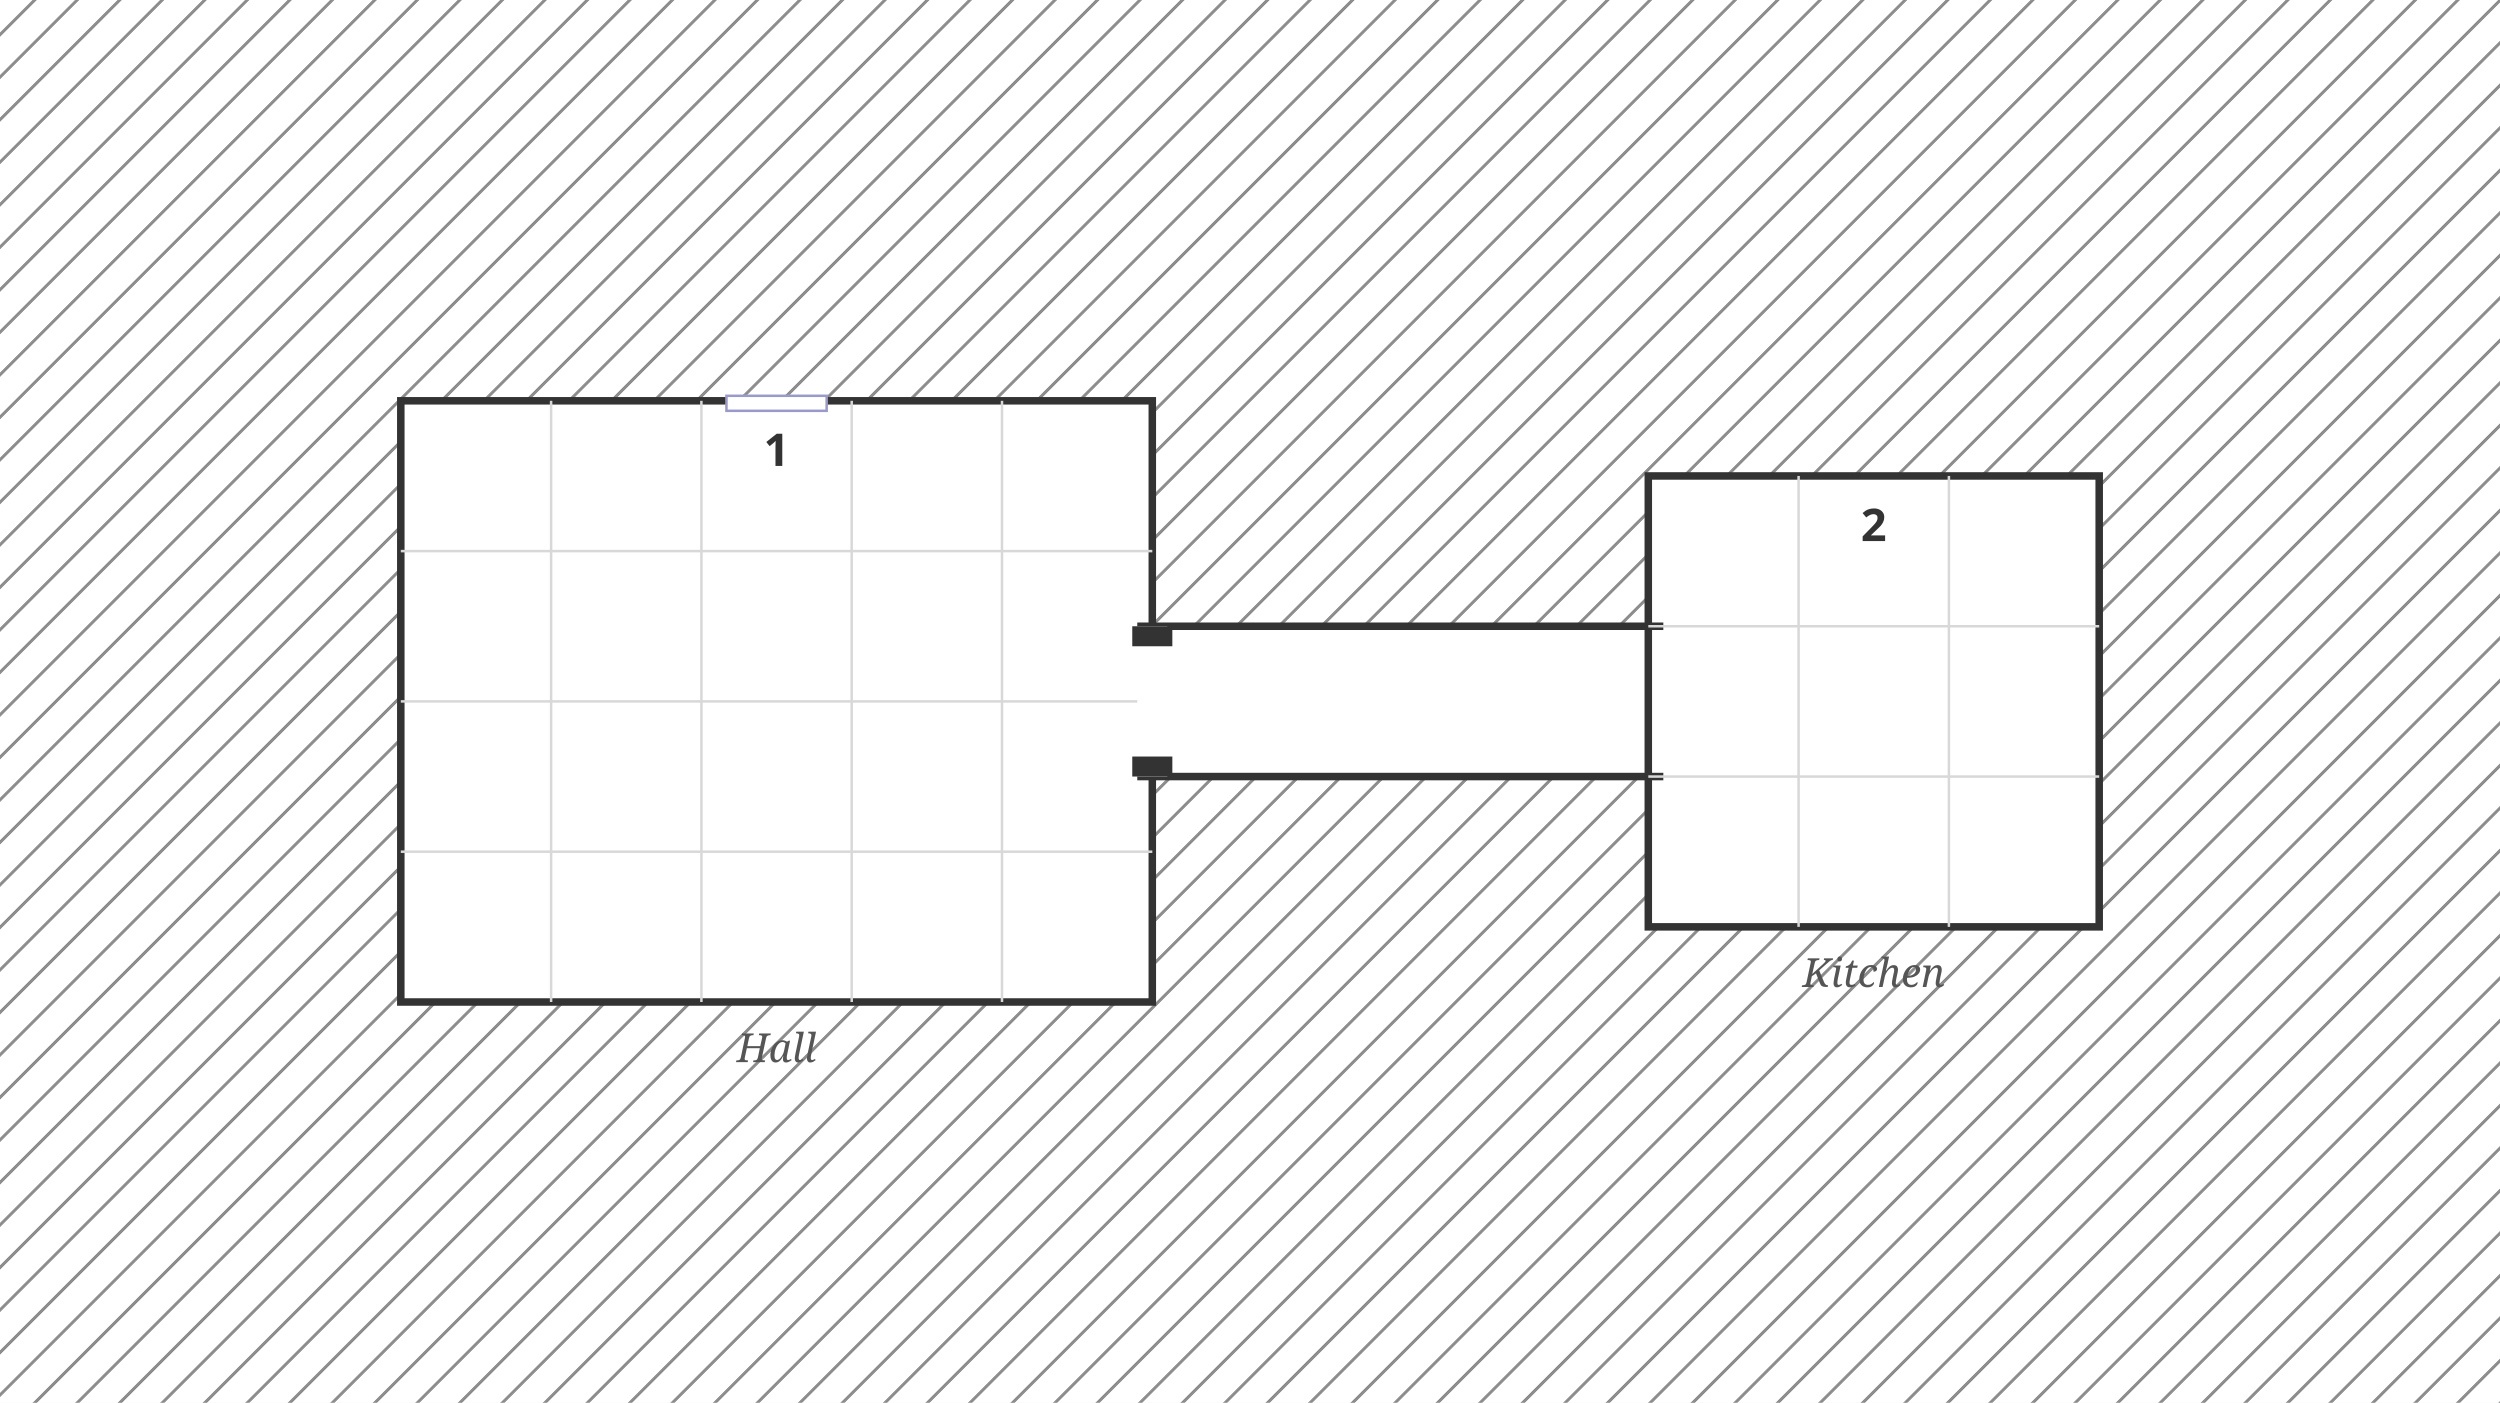
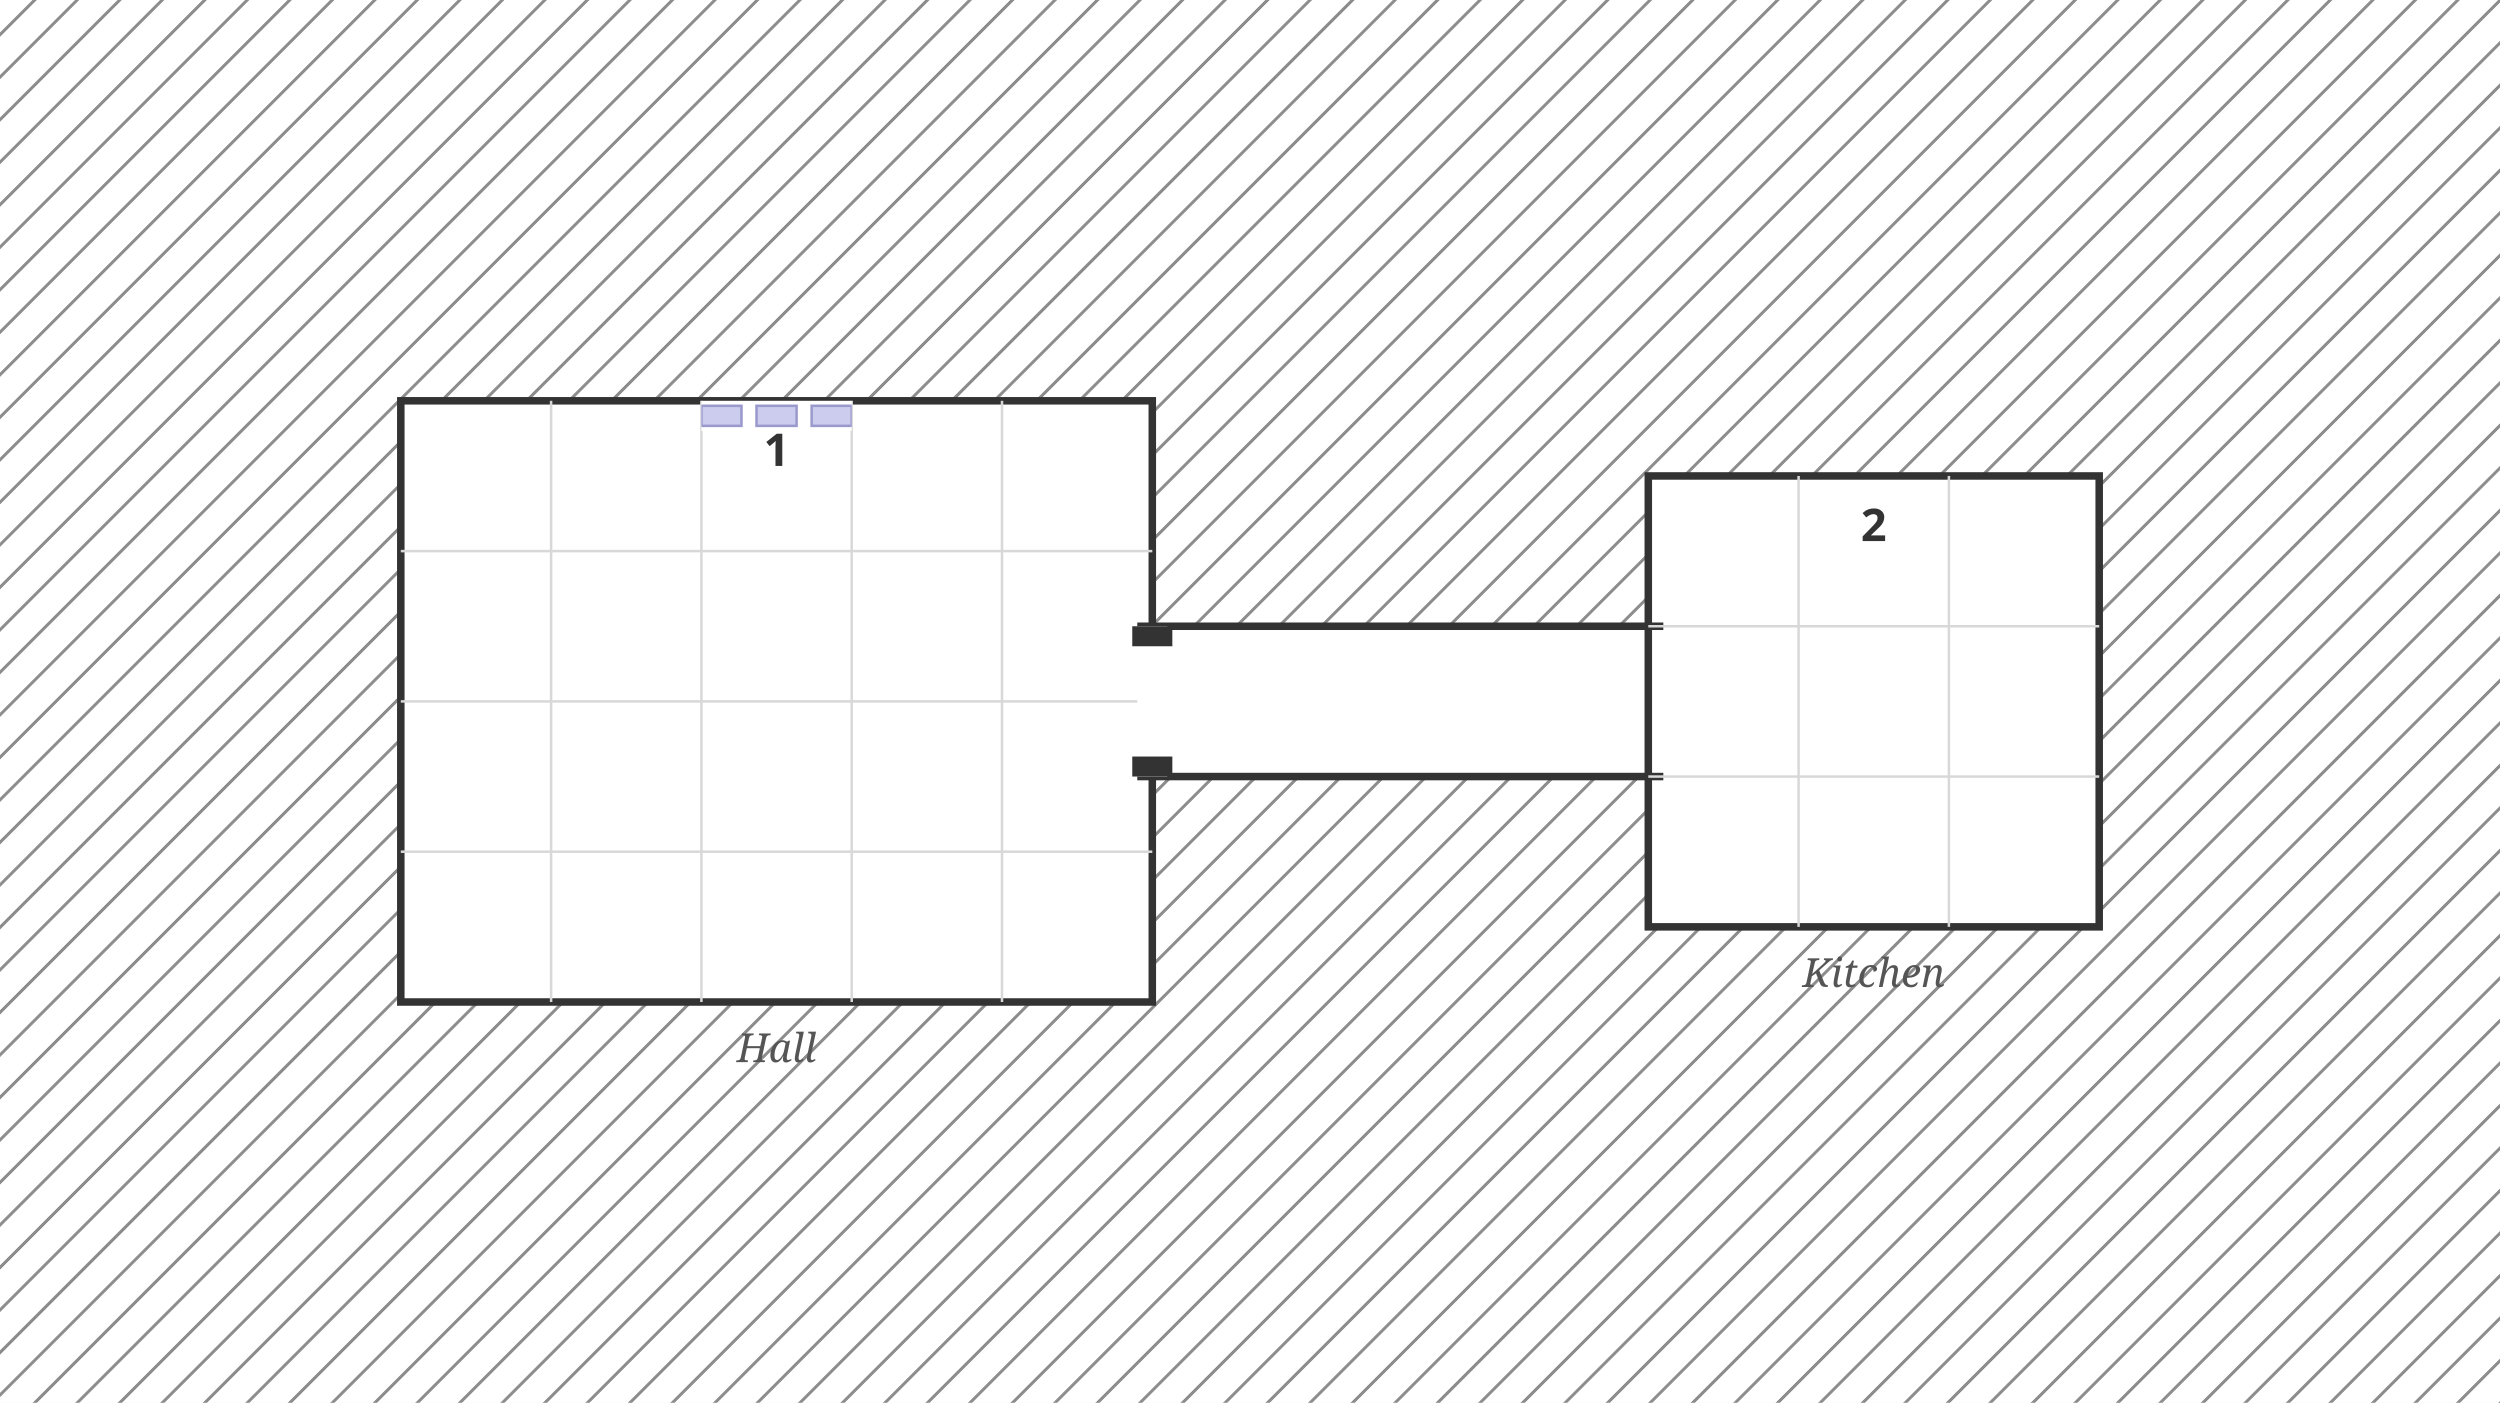
<svg xmlns="http://www.w3.org/2000/svg" viewBox="-155 -140 499 280" width="499" height="280">
  <defs>
    <pattern id="hatch" width="6" height="6" patternTransform="rotate(45 0 0)" patternUnits="userSpaceOnUse">
      <line x1="0" y1="0" x2="0" y2="6" stroke="#888" stroke-width="1.2" />
    </pattern>
    <symbol id="door-open" viewBox="0 0 30 30">
      <rect x="0" y="12" width="30" height="6" fill="white" />
      <rect x="0" y="11" width="4" height="8" fill="#333" />
      <rect x="26" y="11" width="4" height="8" fill="#333" />
    </symbol>
    <symbol id="door-locked" viewBox="0 0 30 30">
      <rect x="0" y="12" width="30" height="6" fill="white" />
      <rect x="2" y="11" width="26" height="8" fill="#333" />
      <rect x="4" y="13" width="22" height="4" fill="white" />
    </symbol>
    <symbol id="door-secret" viewBox="0 0 30 30">
      <line x1="0" y1="15" x2="30" y2="15" stroke="#888" stroke-width="1.2" stroke-dasharray="6,6" />
    </symbol>
    <symbol id="door-barred" viewBox="0 0 30 30">
      <rect x="0" y="12" width="30" height="6" fill="white" />
      <rect x="2" y="11" width="26" height="8" fill="#555" />
      <line x1="8" y1="11" x2="8" y2="19" stroke="white" stroke-width="2" />
      <line x1="15" y1="11" x2="15" y2="19" stroke="white" stroke-width="2" />
      <line x1="22" y1="11" x2="22" y2="19" stroke="white" stroke-width="2" />
    </symbol>
+     <symbol id="door-double" viewBox="0 0 30 30">
+       <rect x="0" y="12" width="30" height="6" fill="white" />
+       <rect x="0" y="11" width="3" height="8" fill="#333" />
+       <rect x="27" y="11" width="3" height="8" fill="#333" />
+       <line x1="15" y1="11" x2="15" y2="19" stroke="#333" stroke-width="1" />
+       <circle cx="11" cy="15" r="1.5" fill="#333" />
+       <circle cx="19" cy="15" r="1.5" fill="#333" />
+     </symbol>
+     <symbol id="door-doorway" viewBox="0 0 30 30">
+       <rect x="0" y="12" width="30" height="6" fill="white" />
+     </symbol>
+     <symbol id="door-portcullis" viewBox="0 0 30 30">
+       <rect x="0" y="12" width="30" height="6" fill="white" />
+       <rect x="0" y="11" width="4" height="8" fill="#333" />
+       <rect x="26" y="11" width="4" height="8" fill="#333" />
+       <line x1="9" y1="11" x2="9" y2="19" stroke="#333" stroke-width="1.2" />
+       <line x1="15" y1="11" x2="15" y2="19" stroke="#333" stroke-width="1.2" />
+       <line x1="21" y1="11" x2="21" y2="19" stroke="#333" stroke-width="1.2" />
+     </symbol>
+     <symbol id="feat-ladder" viewBox="0 0 30 30">
+       <line x1="8" y1="3" x2="8" y2="27" stroke="#333" stroke-width="1.5" />
+       <line x1="22" y1="3" x2="22" y2="27" stroke="#333" stroke-width="1.5" />
+       <line x1="8" y1="7" x2="22" y2="7" stroke="#333" stroke-width="1" />
+       <line x1="8" y1="13" x2="22" y2="13" stroke="#333" stroke-width="1" />
+       <line x1="8" y1="19" x2="22" y2="19" stroke="#333" stroke-width="1" />
+       <line x1="8" y1="25" x2="22" y2="25" stroke="#333" stroke-width="1" />
+     </symbol>
+     <symbol id="feat-pillar" viewBox="0 0 30 30">
+       <circle cx="15" cy="15" r="10" fill="#666" stroke="#333" stroke-width="1" />
+       <circle cx="15" cy="15" r="7" fill="#888" />
+     </symbol>
+     <symbol id="feat-statue" viewBox="0 0 30 30">
+       <polygon points="15,3 27,15 15,27 3,15" fill="#ccc" stroke="#333" stroke-width="1.2" />
+       <line x1="15" y1="7" x2="15" y2="23" stroke="#333" stroke-width="0.8" />
+       <line x1="7" y1="15" x2="23" y2="15" stroke="#333" stroke-width="0.8" />
+     </symbol>
+     <symbol id="feat-pool" viewBox="0 0 30 30">
+       <rect x="2" y="2" width="26" height="26" rx="8" fill="white" stroke="#99c" stroke-width="1" />
+       <path d="M 6 10 Q 10 7 14 10 Q 18 13 22 10" fill="none" stroke="#99c" stroke-width="1.2" />
+       <path d="M 6 16 Q 10 13 14 16 Q 18 19 22 16" fill="none" stroke="#99c" stroke-width="1.2" />
+       <path d="M 6 22 Q 10 19 14 22 Q 18 25 22 22" fill="none" stroke="#99c" stroke-width="1.2" />
+     </symbol>
+     <symbol id="feat-stream" viewBox="0 0 30 30">
+       <path d="M 0 12 Q 5 8 10 14 Q 15 20 20 14 Q 25 8 30 12" fill="none" stroke="#99c" stroke-width="1.8" />
+       <path d="M 0 18 Q 5 14 10 20 Q 15 26 20 20 Q 25 14 30 18" fill="none" stroke="#99c" stroke-width="1.8" />
+     </symbol>
+     <symbol id="feat-stalactite" viewBox="0 0 30 30">
+       <polygon points="7,2  4,16  10,16" fill="#666" />
+       <polygon points="15,2 12,13  18,13" fill="#666" />
+       <polygon points="23,2 20,18  26,18" fill="#666" />
+     </symbol>
+     <symbol id="feat-stalagmite" viewBox="0 0 30 30">
+       <polygon points="7,28  4,14  10,14" fill="#666" />
+       <polygon points="15,28 12,17  18,17" fill="#666" />
+       <polygon points="23,28 20,12  26,12" fill="#666" />
+     </symbol>
+     <symbol id="feat-crevasse" viewBox="0 0 30 30">
+       <polygon points="0,15 5,10 9,16 13,8 17,18 21,9 25,16 30,15 30,20 25,20 21,14 17,23 13,13 9,21 5,15 0,20" fill="#555" stroke="#333" stroke-width="0.5" />
+     </symbol>
+     <symbol id="feat-window" viewBox="0 0 30 6">
+       <rect x="0" y="0" width="30" height="6" fill="white" />
+       <rect x="0" y="1" width="8" height="4" fill="#cce" stroke="#99c" stroke-width="0.5" />
+       <rect x="11" y="1" width="8" height="4" fill="#cce" stroke="#99c" stroke-width="0.5" />
+       <rect x="22" y="1" width="8" height="4" fill="#cce" stroke="#99c" stroke-width="0.5" />
+     </symbol>
+     <symbol id="feat-arrow-slit" viewBox="0 0 30 6">
+       <rect x="0" y="0" width="30" height="6" fill="white" />
+       <rect x="12" y="1" width="6" height="4" fill="#555" />
+     </symbol>
+     <symbol id="feat-illusory-wall" viewBox="0 0 30 4">
+       <line x1="0" y1="2" x2="30" y2="2" stroke="#888" stroke-width="1.5" stroke-dasharray="4,3" />
+     </symbol>
+     <symbol id="feat-fireplace" viewBox="0 0 30 20">
+       <rect x="0" y="0" width="30" height="20" fill="#555" stroke="#333" stroke-width="1" />
+       <path d="M 7 19 L 7 8 A 8 8 0 0 1 23 8 L 23 19 Z" fill="white" />
+       <path d="M 11 17 Q 15 9 19 17" fill="none" stroke="#c63" stroke-width="1.5" />
+     </symbol>
+     <symbol id="feat-bed" viewBox="0 0 30 24">
+       <rect x="1" y="1" width="28" height="22" fill="white" stroke="#333" stroke-width="1" />
+       <rect x="1" y="1" width="28" height="7" fill="#ddd" stroke="#333" stroke-width="0.5" />
+       <circle cx="8" cy="5" r="3" fill="white" stroke="#333" stroke-width="0.5" />
+       <circle cx="22" cy="5" r="3" fill="white" stroke="#333" stroke-width="0.5" />
+     </symbol>
+     <symbol id="feat-curtain" viewBox="0 0 30 16">
+       <line x1="0" y1="2" x2="30" y2="2" stroke="#333" stroke-width="1.5" />
+       <path d="M 0 2 Q 3 14 6 8 Q 9 2 12 14 Q 15 2 18 14 Q 21 2 24 14 Q 27 2 30 8" fill="none" stroke="#333" stroke-width="1.2" />
+     </symbol>
  </defs>
  <rect x="-155" y="-140" width="499" height="280" fill="white" />
  <rect x="-155" y="-140" width="499" height="280" fill="url(#hatch)" />
  <rect x="72" y="-15" width="105" height="30" fill="white" />
  <rect x="-75" y="-60" width="150" height="120" fill="white" />
  <rect x="174" y="-45" width="90" height="90" fill="white" />
  <line x1="72" y1="-15" x2="177" y2="-15" stroke="#333" stroke-width="1.5" />
  <line x1="72" y1="15" x2="177" y2="15" stroke="#333" stroke-width="1.5" />
  <rect x="-75" y="-60" width="150" height="120" fill="none" stroke="#333" stroke-width="1.5" />
  <rect x="174" y="-45" width="90" height="90" fill="none" stroke="#333" stroke-width="1.5" />
  <line x1="-45" y1="-60" x2="-45" y2="60" stroke="#d8d8d8" stroke-width="0.5" />
  <line x1="-15" y1="-60" x2="-15" y2="60" stroke="#d8d8d8" stroke-width="0.5" />
  <line x1="15" y1="-60" x2="15" y2="60" stroke="#d8d8d8" stroke-width="0.5" />
  <line x1="45" y1="-60" x2="45" y2="60" stroke="#d8d8d8" stroke-width="0.5" />
  <line x1="-75" y1="-30" x2="75" y2="-30" stroke="#d8d8d8" stroke-width="0.5" />
  <line x1="-75" y1="0" x2="75" y2="0" stroke="#d8d8d8" stroke-width="0.5" />
  <line x1="-75" y1="30" x2="75" y2="30" stroke="#d8d8d8" stroke-width="0.5" />
  <line x1="204" y1="-45" x2="204" y2="45" stroke="#d8d8d8" stroke-width="0.5" />
  <line x1="234" y1="-45" x2="234" y2="45" stroke="#d8d8d8" stroke-width="0.5" />
  <line x1="174" y1="-15" x2="264" y2="-15" stroke="#d8d8d8" stroke-width="0.5" />
  <line x1="174" y1="15" x2="264" y2="15" stroke="#d8d8d8" stroke-width="0.5" />
-   <rect x="-10" y="-61" width="20" height="3" fill="white" stroke="#99c" stroke-width="0.5" />
+   <use href="#feat-window" x="-15" y="-60" width="30" height="6" transform="rotate(180,0,-57)" />
  <use href="#door-open" x="60" y="-15" width="30" height="30" transform="rotate(90,75,0)" />
  <text x="0" y="-47" text-anchor="middle" dominant-baseline="auto" fill="#333" font-size="9" font-family="sans-serif" font-weight="bold">1</text>
  <text x="0" y="72" text-anchor="middle" dominant-baseline="auto" fill="#555" font-size="8" font-family="serif" font-style="italic">Hall</text>
  <text x="219" y="-32" text-anchor="middle" dominant-baseline="auto" fill="#333" font-size="9" font-family="sans-serif" font-weight="bold">2</text>
  <text x="219" y="57" text-anchor="middle" dominant-baseline="auto" fill="#555" font-size="8" font-family="serif" font-style="italic">Kitchen</text>
</svg>
